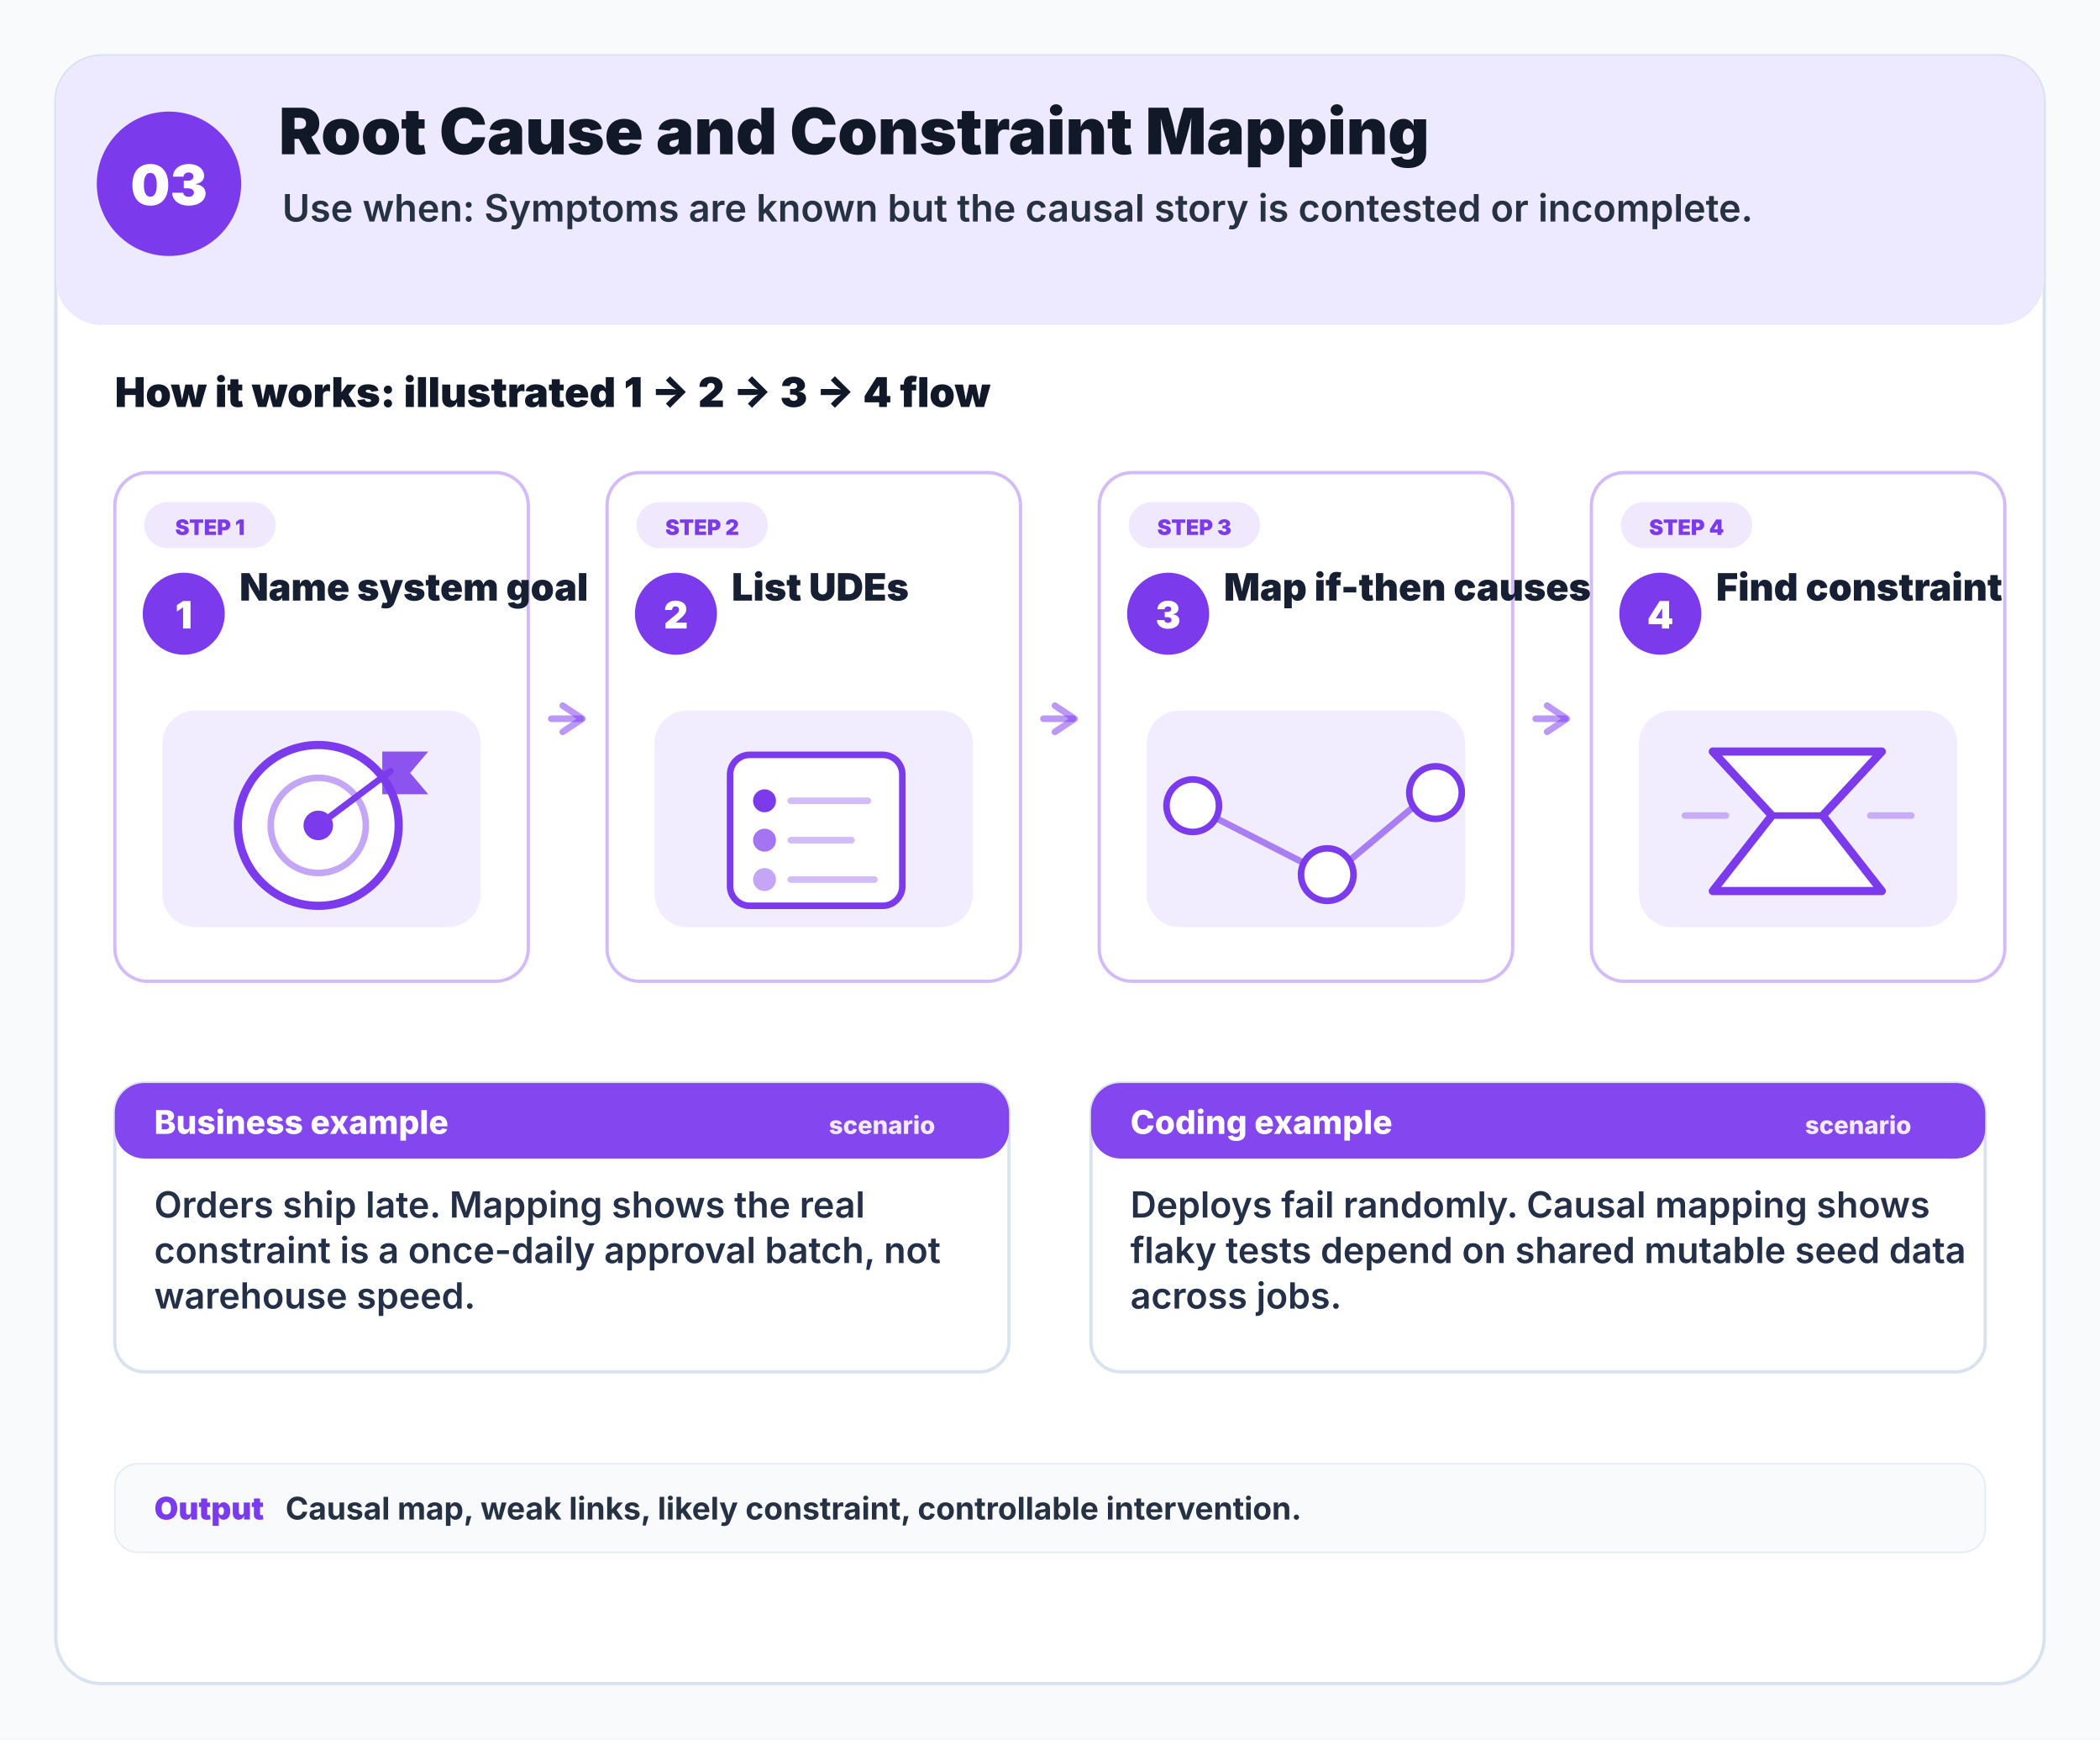
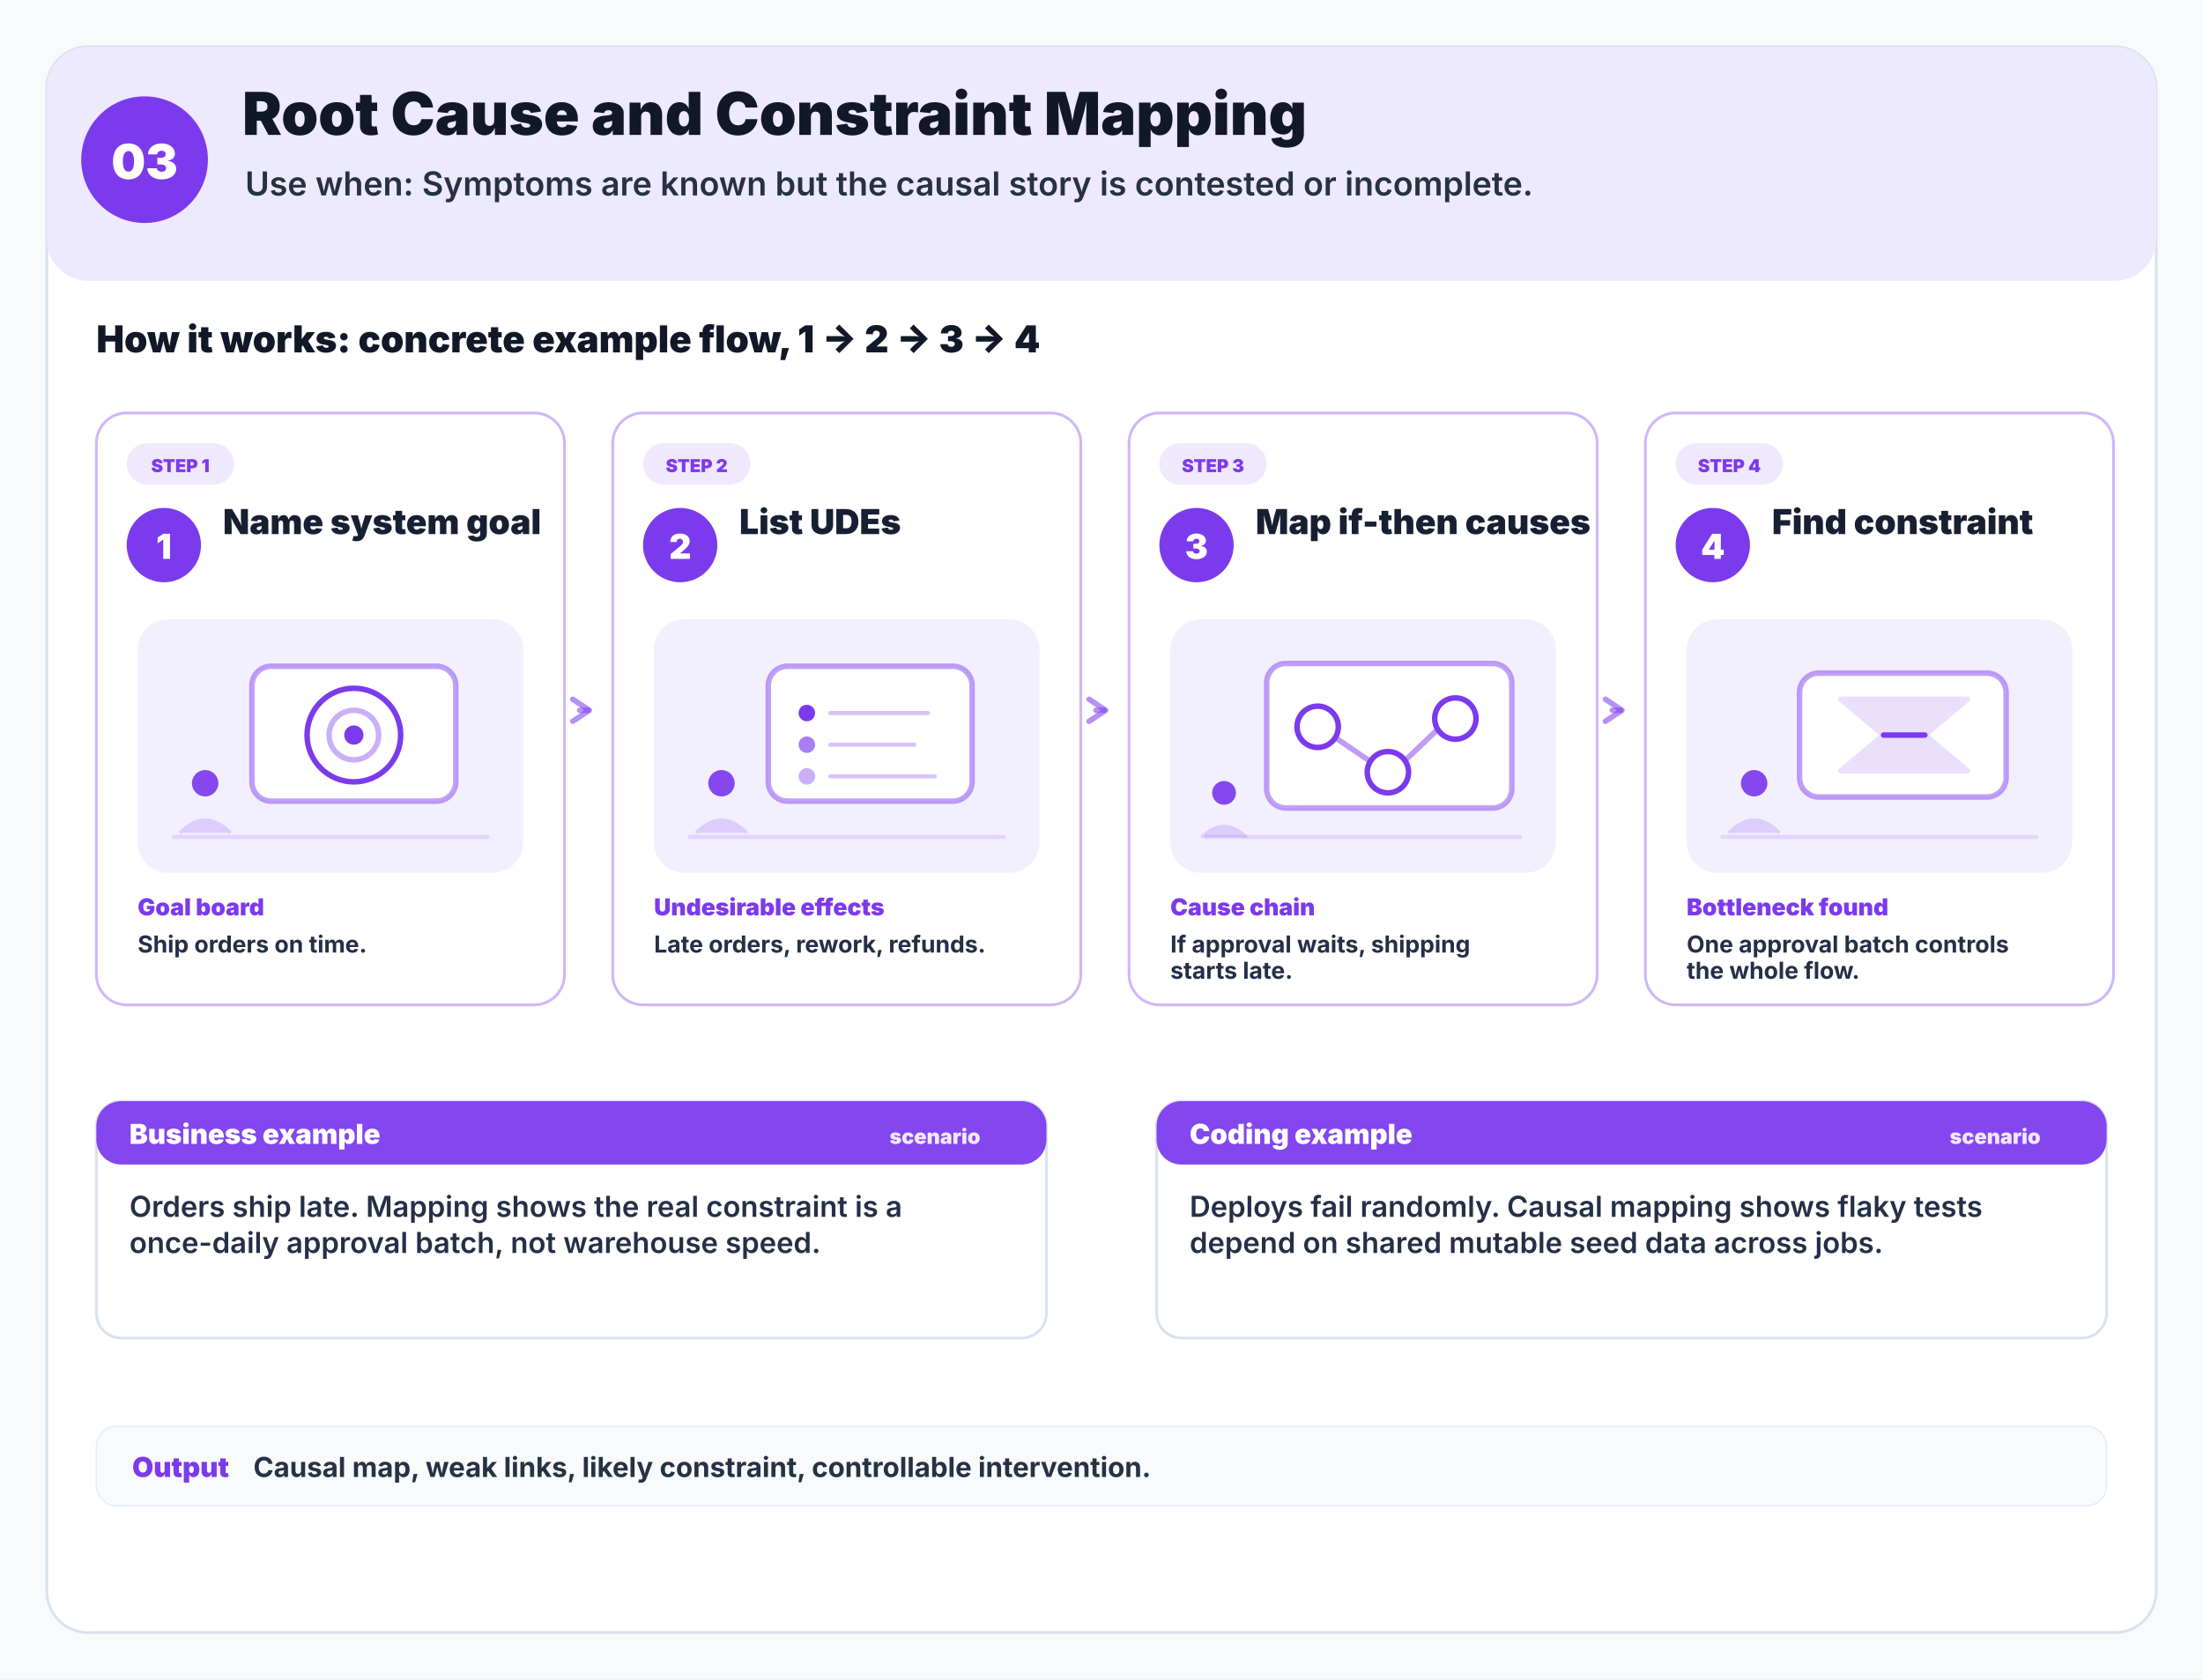
- <svg xmlns="http://www.w3.org/2000/svg" width="1280" height="1060" viewBox="0 0 1280 1060" role="img" aria-labelledby="title desc">
+ <svg xmlns="http://www.w3.org/2000/svg" width="1600" height="1220" viewBox="0 0 1600 1220" role="img" aria-labelledby="title desc">
  <style>
    .frame-card .frame-bg { transition: stroke-width 160ms ease, filter 160ms ease; }
    .frame-card:hover .frame-bg { stroke-width: 4; filter: url(#softShadow); }
    @media (prefers-reduced-motion: reduce) {
      .frame-card .frame-bg { transition: none; }
    }
  </style>
  <defs>
    <filter id="softShadow" x="-8%" y="-18%" width="116%" height="140%">
      <feDropShadow dx="0" dy="8" stdDeviation="8" flood-color="#0f172a" flood-opacity="0.13" />
    </filter>
  </defs>
-   <rect width="1280" height="1060" fill="#f8fafc" />
-   <rect x="34" y="34" width="1212" height="992" rx="28" fill="#ffffff" stroke="#d9e2ef" stroke-width="2" />
-   <rect x="34" y="34" width="1212" height="164" rx="28" fill="#ede9fe" />
-   <circle cx="103" cy="112" r="44" fill="#7c3aed" />
-   <text x="103" y="125" text-anchor="middle" font-size="34" font-weight="900" fill="#ffffff" font-family="Inter, ui-sans-serif, system-ui">03</text>
-   <text x="170" y="94" font-size="39" font-weight="900" fill="#111827" font-family="Inter, ui-sans-serif, system-ui">Root Cause and Constraint Mapping</text>
-   <text x="172" y="135" text-anchor="start" font-size="23" font-weight="560" fill="#263244" font-family="Inter, ui-sans-serif, system-ui, -apple-system, BlinkMacSystemFont, Segoe UI, Arial, sans-serif">
-     <tspan x="172" dy="0">Use when: Symptoms are known but the causal story is contested or incomplete.</tspan>
+   <rect width="1600" height="1220" fill="#f8fafc" />
+   <rect x="34" y="34" width="1532" height="1152" rx="30" fill="#ffffff" stroke="#d9e2ef" stroke-width="2" />
+   <rect x="34" y="34" width="1532" height="170" rx="30" fill="#ede9fe" />
+   <circle cx="105" cy="116" r="46" fill="#7c3aed" />
+   <text x="105" y="130" text-anchor="middle" font-size="35" font-weight="900" fill="#ffffff" font-family="Inter, ui-sans-serif, system-ui">03</text>
+   <text x="176" y="98" font-size="43" font-weight="900" fill="#111827" font-family="Inter, ui-sans-serif, system-ui">Root Cause and Constraint Mapping</text>
+   <text x="178" y="142" text-anchor="start" font-size="24" font-weight="610" fill="#263244" font-family="Inter, ui-sans-serif, system-ui, -apple-system, BlinkMacSystemFont, Segoe UI, Arial, sans-serif">
+     <tspan x="178" dy="0">Use when: Symptoms are known but the causal story is contested or incomplete.</tspan>
  </text>
-   <text x="70" y="248" font-size="25" font-weight="900" fill="#111827" font-family="Inter, ui-sans-serif, system-ui">How it works: illustrated 1 -&gt; 2 -&gt; 3 -&gt; 4 flow</text>
+   <text x="70" y="256" font-size="27" font-weight="900" fill="#111827" font-family="Inter, ui-sans-serif, system-ui">How it works: concrete example flow, 1 -&gt; 2 -&gt; 3 -&gt; 4</text>
  <g class="frame-card">
-     <rect class="frame-bg" x="70" y="288" width="252" height="310" rx="20" fill="#ffffff" stroke="#7c3aed" stroke-opacity="0.34" stroke-width="2" />
-     <rect x="88" y="306" width="80" height="28" rx="14" fill="#7c3aed" opacity="0.12" />
-     <text x="128" y="326" text-anchor="middle" font-size="13" font-weight="900" fill="#7c3aed" letter-spacing="0" font-family="Inter, ui-sans-serif, system-ui">STEP 1</text>
-     <circle cx="112" cy="374" r="25" fill="#7c3aed" />
-     <text x="112" y="383" text-anchor="middle" font-size="23" font-weight="900" fill="#ffffff" font-family="Inter, ui-sans-serif, system-ui">1</text>
-     <text x="146" y="366" text-anchor="start" font-size="23" font-weight="850" fill="#172033" font-family="Inter, ui-sans-serif, system-ui, -apple-system, BlinkMacSystemFont, Segoe UI, Arial, sans-serif">
-       <tspan x="146" dy="0">Name system goal</tspan>
+     <rect class="frame-bg" x="70" y="300" width="340" height="430" rx="22" fill="#ffffff" stroke="#7c3aed" stroke-opacity="0.36" stroke-width="2" />
+     <rect x="92" y="322" width="78" height="30" rx="15" fill="#7c3aed" opacity="0.12" />
+     <text x="131" y="343" text-anchor="middle" font-size="13" font-weight="900" fill="#7c3aed" letter-spacing="0" font-family="Inter, ui-sans-serif, system-ui">STEP 1</text>
+     <circle cx="119" cy="396" r="27" fill="#7c3aed" />
+     <text x="119" y="406" text-anchor="middle" font-size="25" font-weight="900" fill="#ffffff" font-family="Inter, ui-sans-serif, system-ui">1</text>
+     <text x="162" y="388" text-anchor="start" font-size="25" font-weight="880" fill="#172033" font-family="Inter, ui-sans-serif, system-ui, -apple-system, BlinkMacSystemFont, Segoe UI, Arial, sans-serif">
+       <tspan x="162" dy="0">Name system goal</tspan>
    </text>
    <g class="step-art">
-       <rect x="99" y="433" width="194" height="132" rx="20" fill="#ede9fe" opacity="0.8" />
-       <g transform="translate(99, 433)">
-         <circle cx="95" cy="70" r="49" fill="#ffffff" stroke="#7c3aed" stroke-width="5" />
-         <circle cx="95" cy="70" r="29" fill="none" stroke="#7c3aed" stroke-width="4" opacity="0.45" />
-         <circle cx="95" cy="70" r="9" fill="#7c3aed" />
-         <path d="M 95 70 L 139 37" stroke="#7c3aed" stroke-width="4" stroke-linecap="round" stroke-linejoin="round" fill="none" />
-         <path d="M 134 25 H 162 L 151 38 L 162 51 H 134 Z" fill="#7c3aed" opacity="0.86" />
+       <rect x="100" y="450" width="280" height="184" rx="22" fill="#ede9fe" opacity="0.72" />
+       <g transform="translate(100, 450)">
+         <circle cx="49" cy="119" r="9.6" fill="#7c3aed" opacity="0.92" />
+         <path d="M 30.6 155 Q 49 136.6 67.4 155" fill="#7c3aed" opacity="0.18" stroke="#7c3aed" stroke-width="2.4" />
+         <rect x="83" y="34" width="148" height="98" rx="14" fill="#ffffff" stroke="#7c3aed" stroke-opacity="0.48" stroke-width="4" />
+         <circle cx="157" cy="84" r="34" fill="#ffffff" stroke="#7c3aed" stroke-width="4" />
+         <circle cx="157" cy="84" r="18" fill="none" stroke="#7c3aed" stroke-opacity="0.4" stroke-width="4" />
+         <circle cx="157" cy="84" r="7" fill="#7c3aed" />
      </g>
+       <path d="M 126 608 H 354" stroke="#7c3aed" stroke-width="3" stroke-linecap="round" stroke-linejoin="round" fill="none" opacity="0.14" />
    </g>
+     <text x="100" y="665" text-anchor="start" font-size="17" font-weight="900" fill="#7c3aed" font-family="Inter, ui-sans-serif, system-ui, -apple-system, BlinkMacSystemFont, Segoe UI, Arial, sans-serif">
+       <tspan x="100" dy="0">Goal board</tspan>
+     </text>
+     <text x="100" y="692" text-anchor="start" font-size="17" font-weight="650" fill="#243047" font-family="Inter, ui-sans-serif, system-ui, -apple-system, BlinkMacSystemFont, Segoe UI, Arial, sans-serif">
+       <tspan x="100" dy="0">Ship orders on time.</tspan>
+     </text>
  </g>
  <g class="frame-card">
-     <rect class="frame-bg" x="370" y="288" width="252" height="310" rx="20" fill="#ffffff" stroke="#7c3aed" stroke-opacity="0.34" stroke-width="2" />
-     <rect x="388" y="306" width="80" height="28" rx="14" fill="#7c3aed" opacity="0.12" />
-     <text x="428" y="326" text-anchor="middle" font-size="13" font-weight="900" fill="#7c3aed" letter-spacing="0" font-family="Inter, ui-sans-serif, system-ui">STEP 2</text>
-     <circle cx="412" cy="374" r="25" fill="#7c3aed" />
-     <text x="412" y="383" text-anchor="middle" font-size="23" font-weight="900" fill="#ffffff" font-family="Inter, ui-sans-serif, system-ui">2</text>
-     <text x="446" y="366" text-anchor="start" font-size="23" font-weight="850" fill="#172033" font-family="Inter, ui-sans-serif, system-ui, -apple-system, BlinkMacSystemFont, Segoe UI, Arial, sans-serif">
-       <tspan x="446" dy="0">List UDEs</tspan>
+     <rect class="frame-bg" x="445" y="300" width="340" height="430" rx="22" fill="#ffffff" stroke="#7c3aed" stroke-opacity="0.36" stroke-width="2" />
+     <rect x="467" y="322" width="78" height="30" rx="15" fill="#7c3aed" opacity="0.12" />
+     <text x="506" y="343" text-anchor="middle" font-size="13" font-weight="900" fill="#7c3aed" letter-spacing="0" font-family="Inter, ui-sans-serif, system-ui">STEP 2</text>
+     <circle cx="494" cy="396" r="27" fill="#7c3aed" />
+     <text x="494" y="406" text-anchor="middle" font-size="25" font-weight="900" fill="#ffffff" font-family="Inter, ui-sans-serif, system-ui">2</text>
+     <text x="537" y="388" text-anchor="start" font-size="25" font-weight="880" fill="#172033" font-family="Inter, ui-sans-serif, system-ui, -apple-system, BlinkMacSystemFont, Segoe UI, Arial, sans-serif">
+       <tspan x="537" dy="0">List UDEs</tspan>
    </text>
    <g class="step-art">
-       <rect x="399" y="433" width="194" height="132" rx="20" fill="#ede9fe" opacity="0.8" />
-       <g transform="translate(399, 433)">
-         <rect x="46" y="27" width="105" height="92" rx="12" fill="#ffffff" stroke="#7c3aed" stroke-width="4" />
-         <circle cx="67" cy="55" r="7" fill="#7c3aed" />
-         <circle cx="67" cy="79" r="7" fill="#7c3aed" opacity="0.7" />
-         <circle cx="67" cy="103" r="7" fill="#7c3aed" opacity="0.45" />
-         <path d="M 83 55 H 130 M 83 79 H 120 M 83 103 H 134" stroke="#7c3aed" stroke-width="4" stroke-linecap="round" stroke-linejoin="round" fill="none" opacity="0.34" />
+       <rect x="475" y="450" width="280" height="184" rx="22" fill="#ede9fe" opacity="0.72" />
+       <g transform="translate(475, 450)">
+         <circle cx="49" cy="119" r="9.6" fill="#7c3aed" opacity="0.92" />
+         <path d="M 30.6 155 Q 49 136.6 67.4 155" fill="#7c3aed" opacity="0.18" stroke="#7c3aed" stroke-width="2.4" />
+         <rect x="83" y="34" width="148" height="98" rx="14" fill="#ffffff" stroke="#7c3aed" stroke-opacity="0.48" stroke-width="4" />
+         <circle cx="111" cy="68" r="6" fill="#7c3aed" />
+         <circle cx="111" cy="91" r="6" fill="#7c3aed" opacity="0.65" />
+         <circle cx="111" cy="114" r="6" fill="#7c3aed" opacity="0.4" />
+         <path d="M 128 68 H 199 M 128 91 H 189 M 128 114 H 204" stroke="#7c3aed" stroke-width="3" stroke-linecap="round" stroke-linejoin="round" fill="none" opacity="0.3" />
      </g>
+       <path d="M 501 608 H 729" stroke="#7c3aed" stroke-width="3" stroke-linecap="round" stroke-linejoin="round" fill="none" opacity="0.14" />
    </g>
+     <text x="475" y="665" text-anchor="start" font-size="17" font-weight="900" fill="#7c3aed" font-family="Inter, ui-sans-serif, system-ui, -apple-system, BlinkMacSystemFont, Segoe UI, Arial, sans-serif">
+       <tspan x="475" dy="0">Undesirable effects</tspan>
+     </text>
+     <text x="475" y="692" text-anchor="start" font-size="17" font-weight="650" fill="#243047" font-family="Inter, ui-sans-serif, system-ui, -apple-system, BlinkMacSystemFont, Segoe UI, Arial, sans-serif">
+       <tspan x="475" dy="0">Late orders, rework, refunds.</tspan>
+     </text>
  </g>
  <g class="frame-card">
-     <rect class="frame-bg" x="670" y="288" width="252" height="310" rx="20" fill="#ffffff" stroke="#7c3aed" stroke-opacity="0.34" stroke-width="2" />
-     <rect x="688" y="306" width="80" height="28" rx="14" fill="#7c3aed" opacity="0.12" />
-     <text x="728" y="326" text-anchor="middle" font-size="13" font-weight="900" fill="#7c3aed" letter-spacing="0" font-family="Inter, ui-sans-serif, system-ui">STEP 3</text>
-     <circle cx="712" cy="374" r="25" fill="#7c3aed" />
-     <text x="712" y="383" text-anchor="middle" font-size="23" font-weight="900" fill="#ffffff" font-family="Inter, ui-sans-serif, system-ui">3</text>
-     <text x="746" y="366" text-anchor="start" font-size="23" font-weight="850" fill="#172033" font-family="Inter, ui-sans-serif, system-ui, -apple-system, BlinkMacSystemFont, Segoe UI, Arial, sans-serif">
-       <tspan x="746" dy="0">Map if-then causes</tspan>
+     <rect class="frame-bg" x="820" y="300" width="340" height="430" rx="22" fill="#ffffff" stroke="#7c3aed" stroke-opacity="0.36" stroke-width="2" />
+     <rect x="842" y="322" width="78" height="30" rx="15" fill="#7c3aed" opacity="0.12" />
+     <text x="881" y="343" text-anchor="middle" font-size="13" font-weight="900" fill="#7c3aed" letter-spacing="0" font-family="Inter, ui-sans-serif, system-ui">STEP 3</text>
+     <circle cx="869" cy="396" r="27" fill="#7c3aed" />
+     <text x="869" y="406" text-anchor="middle" font-size="25" font-weight="900" fill="#ffffff" font-family="Inter, ui-sans-serif, system-ui">3</text>
+     <text x="912" y="388" text-anchor="start" font-size="25" font-weight="880" fill="#172033" font-family="Inter, ui-sans-serif, system-ui, -apple-system, BlinkMacSystemFont, Segoe UI, Arial, sans-serif">
+       <tspan x="912" dy="0">Map if-then causes</tspan>
    </text>
    <g class="step-art">
-       <rect x="699" y="433" width="194" height="132" rx="20" fill="#ede9fe" opacity="0.8" />
-       <g transform="translate(699, 433)">
-         <circle cx="28" cy="58" r="16" fill="#ffffff" stroke="#7c3aed" stroke-width="4" />
-         <circle cx="110" cy="100" r="16" fill="#ffffff" stroke="#7c3aed" stroke-width="4" />
-         <circle cx="176" cy="50" r="16" fill="#ffffff" stroke="#7c3aed" stroke-width="4" />
-         <path d="M 43 66 L 94 92" stroke="#7c3aed" stroke-width="4" stroke-linecap="round" stroke-linejoin="round" fill="none" opacity="0.62" />
-         <path d="M 124 91 L 161 60" stroke="#7c3aed" stroke-width="4" stroke-linecap="round" stroke-linejoin="round" fill="none" opacity="0.62" />
+       <rect x="850" y="450" width="280" height="184" rx="22" fill="#ede9fe" opacity="0.72" />
+       <g transform="translate(850, 450)">
+         <circle cx="39" cy="126" r="8.64" fill="#7c3aed" opacity="0.92" />
+         <path d="M 22.44 158.4 Q 39 141.84 55.56 158.4" fill="#7c3aed" opacity="0.18" stroke="#7c3aed" stroke-width="2.16" />
+         <rect x="70" y="32" width="178" height="105" rx="14" fill="#ffffff" stroke="#7c3aed" stroke-opacity="0.48" stroke-width="4" />
+         <circle cx="107" cy="78" r="15" fill="#ffffff" stroke="#7c3aed" stroke-width="4" />
+         <circle cx="158" cy="111" r="15" fill="#ffffff" stroke="#7c3aed" stroke-width="4" />
+         <circle cx="207" cy="72" r="15" fill="#ffffff" stroke="#7c3aed" stroke-width="4" />
+         <path d="M 120 86 L 145 103 M 171 102 L 194 80" stroke="#7c3aed" stroke-width="4" stroke-linecap="round" stroke-linejoin="round" fill="none" opacity="0.5" />
      </g>
+       <path d="M 876 608 H 1104" stroke="#7c3aed" stroke-width="3" stroke-linecap="round" stroke-linejoin="round" fill="none" opacity="0.14" />
    </g>
+     <text x="850" y="665" text-anchor="start" font-size="17" font-weight="900" fill="#7c3aed" font-family="Inter, ui-sans-serif, system-ui, -apple-system, BlinkMacSystemFont, Segoe UI, Arial, sans-serif">
+       <tspan x="850" dy="0">Cause chain</tspan>
+     </text>
+     <text x="850" y="692" text-anchor="start" font-size="17" font-weight="650" fill="#243047" font-family="Inter, ui-sans-serif, system-ui, -apple-system, BlinkMacSystemFont, Segoe UI, Arial, sans-serif">
+       <tspan x="850" dy="0">If approval waits, shipping</tspan>
+       <tspan x="850" dy="19.04">starts late.</tspan>
+     </text>
  </g>
  <g class="frame-card">
-     <rect class="frame-bg" x="970" y="288" width="252" height="310" rx="20" fill="#ffffff" stroke="#7c3aed" stroke-opacity="0.34" stroke-width="2" />
-     <rect x="988" y="306" width="80" height="28" rx="14" fill="#7c3aed" opacity="0.12" />
-     <text x="1028" y="326" text-anchor="middle" font-size="13" font-weight="900" fill="#7c3aed" letter-spacing="0" font-family="Inter, ui-sans-serif, system-ui">STEP 4</text>
-     <circle cx="1012" cy="374" r="25" fill="#7c3aed" />
-     <text x="1012" y="383" text-anchor="middle" font-size="23" font-weight="900" fill="#ffffff" font-family="Inter, ui-sans-serif, system-ui">4</text>
-     <text x="1046" y="366" text-anchor="start" font-size="23" font-weight="850" fill="#172033" font-family="Inter, ui-sans-serif, system-ui, -apple-system, BlinkMacSystemFont, Segoe UI, Arial, sans-serif">
-       <tspan x="1046" dy="0">Find constraint</tspan>
+     <rect class="frame-bg" x="1195" y="300" width="340" height="430" rx="22" fill="#ffffff" stroke="#7c3aed" stroke-opacity="0.36" stroke-width="2" />
+     <rect x="1217" y="322" width="78" height="30" rx="15" fill="#7c3aed" opacity="0.12" />
+     <text x="1256" y="343" text-anchor="middle" font-size="13" font-weight="900" fill="#7c3aed" letter-spacing="0" font-family="Inter, ui-sans-serif, system-ui">STEP 4</text>
+     <circle cx="1244" cy="396" r="27" fill="#7c3aed" />
+     <text x="1244" y="406" text-anchor="middle" font-size="25" font-weight="900" fill="#ffffff" font-family="Inter, ui-sans-serif, system-ui">4</text>
+     <text x="1287" y="388" text-anchor="start" font-size="25" font-weight="880" fill="#172033" font-family="Inter, ui-sans-serif, system-ui, -apple-system, BlinkMacSystemFont, Segoe UI, Arial, sans-serif">
+       <tspan x="1287" dy="0">Find constraint</tspan>
    </text>
    <g class="step-art">
-       <rect x="999" y="433" width="194" height="132" rx="20" fill="#ede9fe" opacity="0.8" />
-       <g transform="translate(999, 433)">
-         <path d="M 45 25 H 148 L 112 64 L 148 110 H 45 L 81 64 Z" fill="#ffffff" stroke="#7c3aed" stroke-width="5" stroke-linejoin="round" />
-         <path d="M 80 64 H 112" stroke="#7c3aed" stroke-width="4" stroke-linecap="round" stroke-linejoin="round" fill="none" />
-         <path d="M 28 64 H 53 M 141 64 H 166" stroke="#7c3aed" stroke-width="4" stroke-linecap="round" stroke-linejoin="round" fill="none" opacity="0.36" />
+       <rect x="1225" y="450" width="280" height="184" rx="22" fill="#ede9fe" opacity="0.72" />
+       <g transform="translate(1225, 450)">
+         <circle cx="49" cy="119" r="9.6" fill="#7c3aed" opacity="0.92" />
+         <path d="M 30.6 155 Q 49 136.6 67.4 155" fill="#7c3aed" opacity="0.18" stroke="#7c3aed" stroke-width="2.4" />
+         <rect x="82" y="39" width="150" height="90" rx="14" fill="#ffffff" stroke="#7c3aed" stroke-opacity="0.48" stroke-width="4" />
+         <path d="M 112 58 H 204 L 173 84 L 204 110 H 112 L 143 84 Z" fill="#7c3aed" opacity="0.16" stroke="#7c3aed" stroke-width="4" stroke-linejoin="round" />
+         <path d="M 143 84 H 173" stroke="#7c3aed" stroke-width="4" stroke-linecap="round" stroke-linejoin="round" fill="none" />
      </g>
+       <path d="M 1251 608 H 1479" stroke="#7c3aed" stroke-width="3" stroke-linecap="round" stroke-linejoin="round" fill="none" opacity="0.14" />
    </g>
+     <text x="1225" y="665" text-anchor="start" font-size="17" font-weight="900" fill="#7c3aed" font-family="Inter, ui-sans-serif, system-ui, -apple-system, BlinkMacSystemFont, Segoe UI, Arial, sans-serif">
+       <tspan x="1225" dy="0">Bottleneck found</tspan>
+     </text>
+     <text x="1225" y="692" text-anchor="start" font-size="17" font-weight="650" fill="#243047" font-family="Inter, ui-sans-serif, system-ui, -apple-system, BlinkMacSystemFont, Segoe UI, Arial, sans-serif">
+       <tspan x="1225" dy="0">One approval batch controls</tspan>
+       <tspan x="1225" dy="19.04">the whole flow.</tspan>
+     </text>
  </g>
-   <path d="M 336 438 H 354" stroke="#7c3aed" stroke-width="4" stroke-linecap="round" opacity="0.52" />
-   <path d="M 343 430 L 355 438 L 343 446" fill="none" stroke="#7c3aed" stroke-width="4" stroke-linecap="round" stroke-linejoin="round" opacity="0.52" />
-   <path d="M 636 438 H 654" stroke="#7c3aed" stroke-width="4" stroke-linecap="round" opacity="0.52" />
-   <path d="M 643 430 L 655 438 L 643 446" fill="none" stroke="#7c3aed" stroke-width="4" stroke-linecap="round" stroke-linejoin="round" opacity="0.52" />
-   <path d="M 936 438 H 954" stroke="#7c3aed" stroke-width="4" stroke-linecap="round" opacity="0.52" />
-   <path d="M 943 430 L 955 438 L 943 446" fill="none" stroke="#7c3aed" stroke-width="4" stroke-linecap="round" stroke-linejoin="round" opacity="0.52" />
-   <rect x="70" y="660" width="545" height="176" rx="18" fill="#ffffff" stroke="#d9e2ef" stroke-width="2" />
-   <rect x="70" y="660" width="545" height="46" rx="18" fill="#7c3aed" opacity="0.94" />
-   <text x="94" y="691" font-size="20" font-weight="800" fill="#ffffff" font-family="Inter, ui-sans-serif, system-ui">Business example</text>
-   <text x="570" y="691" text-anchor="end" font-size="15" font-weight="800" fill="#ffffff" opacity="0.88" font-family="Inter, ui-sans-serif, system-ui">scenario</text>
-   <text x="94" y="742" text-anchor="start" font-size="22" font-weight="560" fill="#243047" font-family="Inter, ui-sans-serif, system-ui, -apple-system, BlinkMacSystemFont, Segoe UI, Arial, sans-serif">
-     <tspan x="94" dy="0">Orders ship late. Mapping shows the real</tspan>
-     <tspan x="94" dy="27.72">constraint is a once-daily approval batch, not</tspan>
-     <tspan x="94" dy="27.72">warehouse speed.</tspan>
+   <path d="M 421 516 H 427" stroke="#7c3aed" stroke-width="4" stroke-linecap="round" opacity="0.56" />
+   <path d="M 416 508 L 428 516 L 416 524" fill="none" stroke="#7c3aed" stroke-width="4" stroke-linecap="round" stroke-linejoin="round" opacity="0.56" />
+   <path d="M 796 516 H 802" stroke="#7c3aed" stroke-width="4" stroke-linecap="round" opacity="0.56" />
+   <path d="M 791 508 L 803 516 L 791 524" fill="none" stroke="#7c3aed" stroke-width="4" stroke-linecap="round" stroke-linejoin="round" opacity="0.56" />
+   <path d="M 1171 516 H 1177" stroke="#7c3aed" stroke-width="4" stroke-linecap="round" opacity="0.56" />
+   <path d="M 1166 508 L 1178 516 L 1166 524" fill="none" stroke="#7c3aed" stroke-width="4" stroke-linecap="round" stroke-linejoin="round" opacity="0.56" />
+   <rect x="70" y="800" width="690" height="172" rx="18" fill="#ffffff" stroke="#d9e2ef" stroke-width="2" />
+   <rect x="70" y="800" width="690" height="46" rx="18" fill="#7c3aed" opacity="0.94" />
+   <text x="94" y="831" font-size="20" font-weight="850" fill="#ffffff" font-family="Inter, ui-sans-serif, system-ui">Business example</text>
+   <text x="712" y="831" text-anchor="end" font-size="15" font-weight="850" fill="#ffffff" opacity="0.88" font-family="Inter, ui-sans-serif, system-ui">scenario</text>
+   <text x="94" y="884" text-anchor="start" font-size="21" font-weight="620" fill="#243047" font-family="Inter, ui-sans-serif, system-ui, -apple-system, BlinkMacSystemFont, Segoe UI, Arial, sans-serif">
+     <tspan x="94" dy="0">Orders ship late. Mapping shows the real constraint is a</tspan>
+     <tspan x="94" dy="26.25">once-daily approval batch, not warehouse speed.</tspan>
  </text>
-   <rect x="665" y="660" width="545" height="176" rx="18" fill="#ffffff" stroke="#d9e2ef" stroke-width="2" />
-   <rect x="665" y="660" width="545" height="46" rx="18" fill="#7c3aed" opacity="0.94" />
-   <text x="689" y="691" font-size="20" font-weight="800" fill="#ffffff" font-family="Inter, ui-sans-serif, system-ui">Coding example</text>
-   <text x="1165" y="691" text-anchor="end" font-size="15" font-weight="800" fill="#ffffff" opacity="0.88" font-family="Inter, ui-sans-serif, system-ui">scenario</text>
-   <text x="689" y="742" text-anchor="start" font-size="22" font-weight="560" fill="#243047" font-family="Inter, ui-sans-serif, system-ui, -apple-system, BlinkMacSystemFont, Segoe UI, Arial, sans-serif">
-     <tspan x="689" dy="0">Deploys fail randomly. Causal mapping shows</tspan>
-     <tspan x="689" dy="27.72">flaky tests depend on shared mutable seed data</tspan>
-     <tspan x="689" dy="27.72">across jobs.</tspan>
+   <rect x="840" y="800" width="690" height="172" rx="18" fill="#ffffff" stroke="#d9e2ef" stroke-width="2" />
+   <rect x="840" y="800" width="690" height="46" rx="18" fill="#7c3aed" opacity="0.94" />
+   <text x="864" y="831" font-size="20" font-weight="850" fill="#ffffff" font-family="Inter, ui-sans-serif, system-ui">Coding example</text>
+   <text x="1482" y="831" text-anchor="end" font-size="15" font-weight="850" fill="#ffffff" opacity="0.88" font-family="Inter, ui-sans-serif, system-ui">scenario</text>
+   <text x="864" y="884" text-anchor="start" font-size="21" font-weight="620" fill="#243047" font-family="Inter, ui-sans-serif, system-ui, -apple-system, BlinkMacSystemFont, Segoe UI, Arial, sans-serif">
+     <tspan x="864" dy="0">Deploys fail randomly. Causal mapping shows flaky tests</tspan>
+     <tspan x="864" dy="26.25">depend on shared mutable seed data across jobs.</tspan>
  </text>
-   <rect x="70" y="892" width="1140" height="54" rx="14" fill="#f8fafc" stroke="#e5edf6" />
-   <text x="94" y="926" font-size="19" font-weight="900" fill="#7c3aed" font-family="Inter, ui-sans-serif, system-ui">Output</text>
-   <text x="174" y="926" text-anchor="start" font-size="19" font-weight="650" fill="#263244" font-family="Inter, ui-sans-serif, system-ui, -apple-system, BlinkMacSystemFont, Segoe UI, Arial, sans-serif">
-     <tspan x="174" dy="0">Causal map, weak links, likely constraint, controllable intervention.</tspan>
+   <rect x="70" y="1036" width="1460" height="58" rx="15" fill="#f8fafc" stroke="#e5edf6" />
+   <text x="96" y="1073" font-size="20" font-weight="900" fill="#7c3aed" font-family="Inter, ui-sans-serif, system-ui">Output</text>
+   <text x="184" y="1073" text-anchor="start" font-size="20" font-weight="700" fill="#263244" font-family="Inter, ui-sans-serif, system-ui, -apple-system, BlinkMacSystemFont, Segoe UI, Arial, sans-serif">
+     <tspan x="184" dy="0">Causal map, weak links, likely constraint, controllable intervention.</tspan>
  </text>
</svg>
